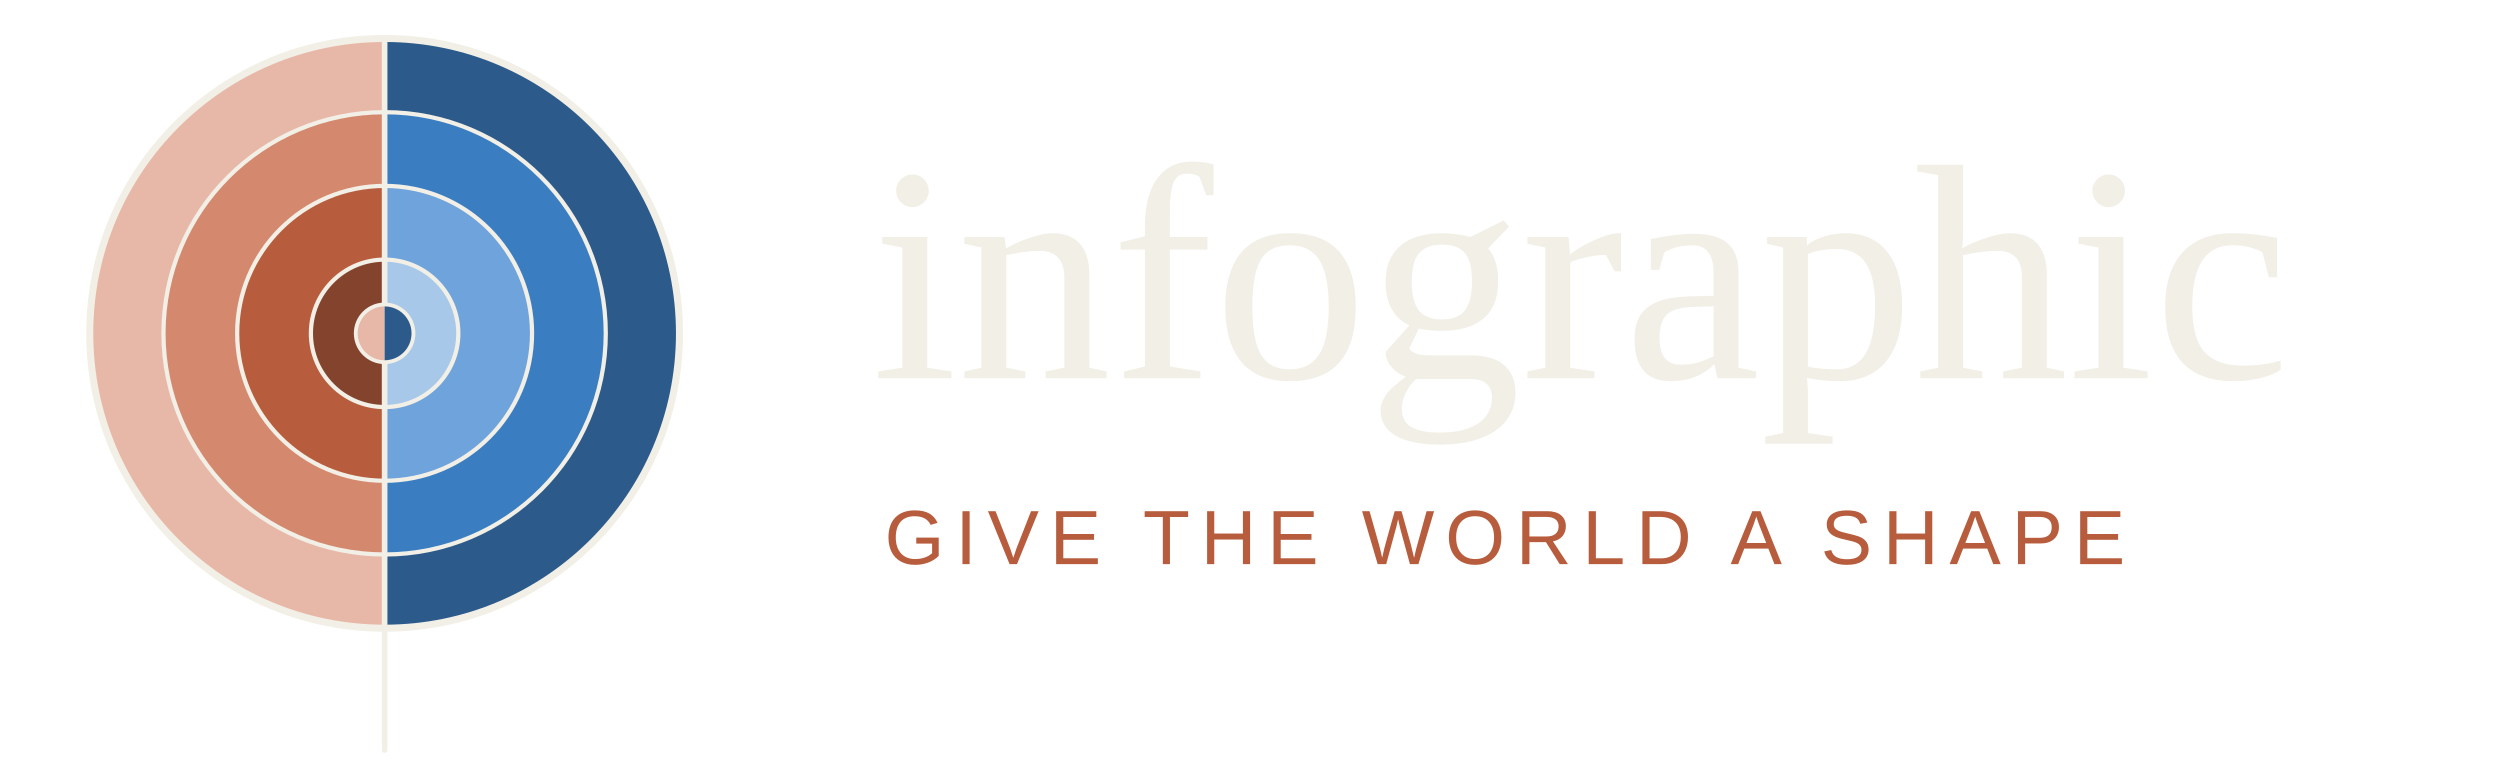
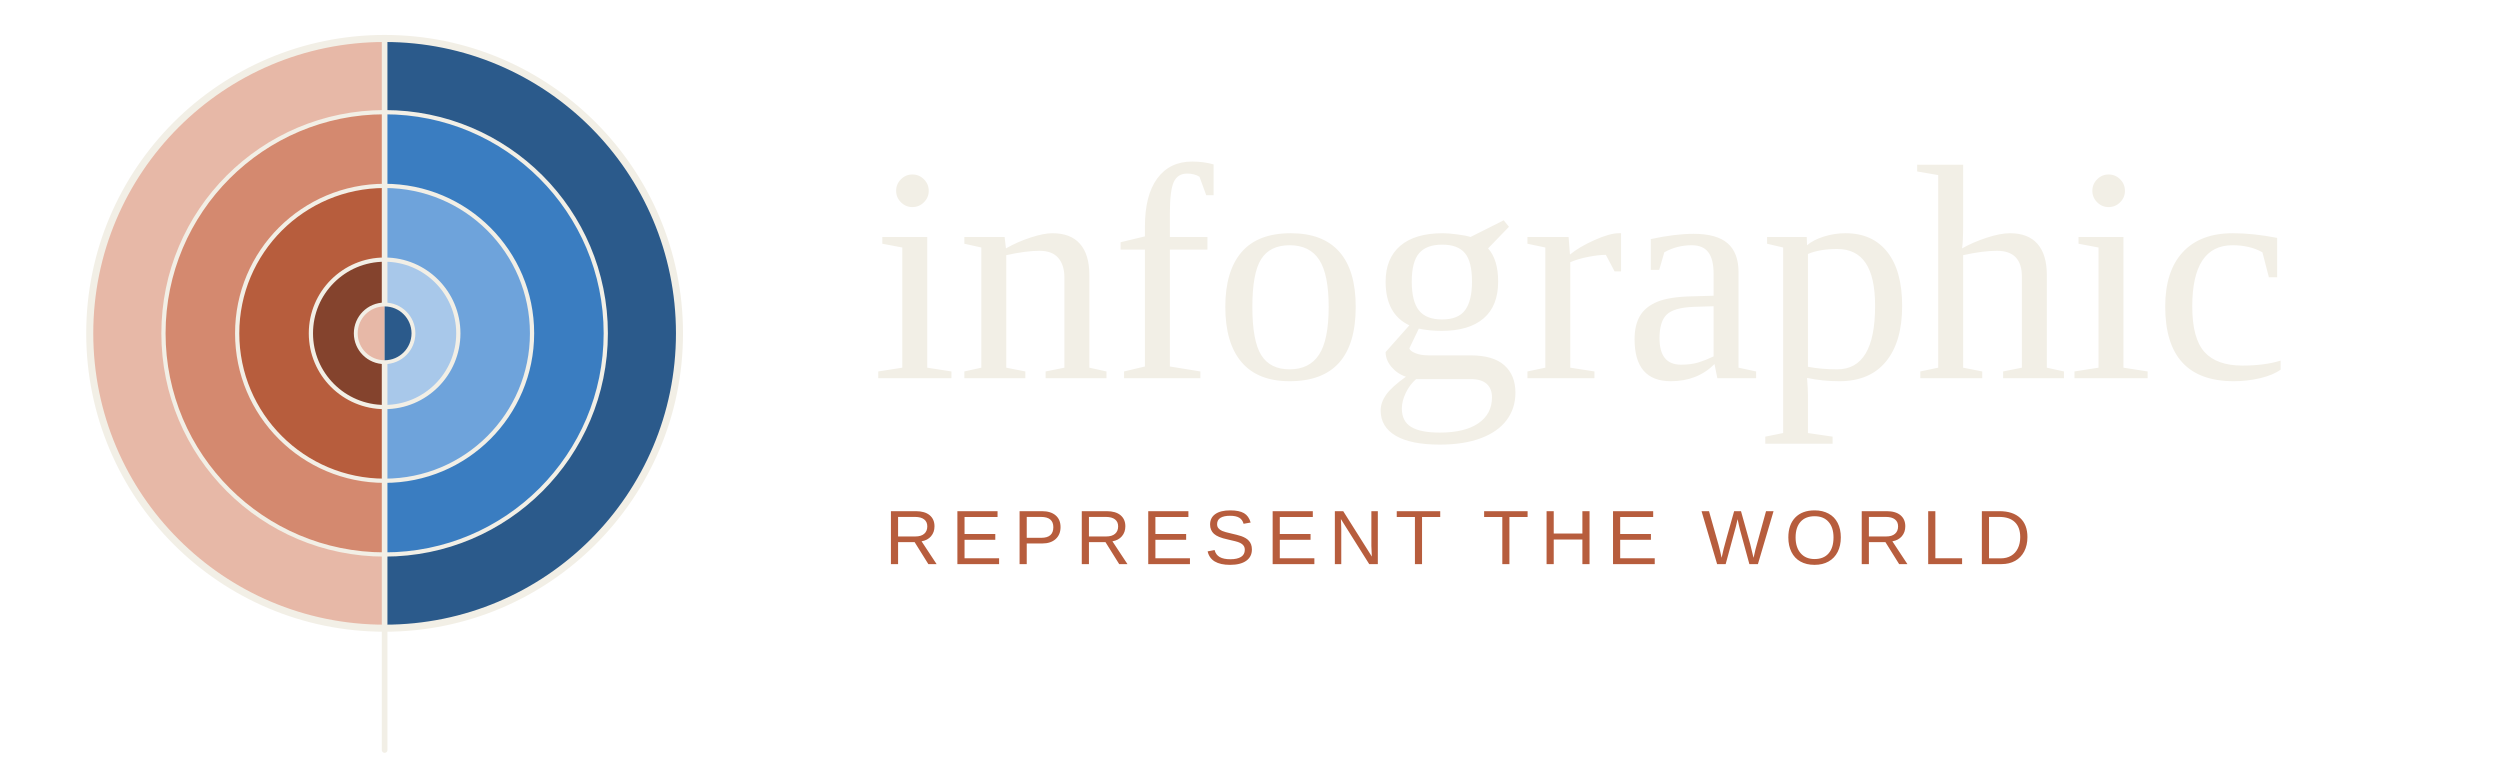
<svg xmlns="http://www.w3.org/2000/svg" viewBox="0 0 780 240" width="780" height="240" role="img" aria-labelledby="t">
  <g>
    <path d="M 120.0,12 A 92,92 0 0 0 120.0,196 L 120.0,173 A 69,69 0 0 1 120.0,35 Z" fill="#E7B8A7" />
    <path d="M 120.0,12 A 92,92 0 0 1 120.0,196 L 120.0,173 A 69,69 0 0 0 120.0,35 Z" fill="#2B5A8B" />
    <path d="M 120.0,35 A 69,69 0 0 0 120.0,173 L 120.0,150 A 46,46 0 0 1 120.0,58 Z" fill="#D4896F" />
    <path d="M 120.0,35 A 69,69 0 0 1 120.0,173 L 120.0,150 A 46,46 0 0 0 120.0,58 Z" fill="#3A7DC1" />
    <path d="M 120.0,58 A 46,46 0 0 0 120.0,150 L 120.0,127 A 23,23 0 0 1 120.0,81 Z" fill="#B75D3D" />
    <path d="M 120.0,58 A 46,46 0 0 1 120.0,150 L 120.0,127 A 23,23 0 0 0 120.0,81 Z" fill="#6EA3DB" />
    <path d="M 120.0,81 A 23,23 0 0 0 120.0,127 Z" fill="#84432D" />
    <path d="M 120.0,81 A 23,23 0 0 1 120.0,127 Z" fill="#A8C8EA" />
    <circle cx="120.0" cy="104" r="92" fill="none" stroke="#F2EFE6" stroke-width="2.20" />
    <circle cx="120.0" cy="104" r="69" fill="none" stroke="#F2EFE6" stroke-width="1.32" />
    <circle cx="120.0" cy="104" r="46" fill="none" stroke="#F2EFE6" stroke-width="1.32" />
    <circle cx="120.0" cy="104" r="23" fill="none" stroke="#F2EFE6" stroke-width="1.32" />
    <line x1="120.0" y1="12" x2="120.0" y2="234" stroke="#F2EFE6" stroke-width="1.76" stroke-linecap="round" />
    <path d="M 120.0,95 A 9,9 0 0 0 120.0,113 Z" fill="#E7B8A7" />
    <path d="M 120.0,95 A 9,9 0 0 1 120.0,113 Z" fill="#2B5A8B" />
    <circle cx="120.0" cy="104" r="9" fill="none" stroke="#F2EFE6" stroke-width="1.2" />
  </g>
  <text x="272" y="118" fill="#F2EFE6" font-size="96" font-family="Instrument Serif, Georgia, Times New Roman, serif">infographic</text>
-   <text x="276" y="176" fill="#B75D3D" font-size="24" letter-spacing="3.4" font-family="Helvetica Neue, Arial, sans-serif">GIVE THE WORLD A SHAPE</text>
+   <text x="276" y="176" fill="#B75D3D" font-size="24" letter-spacing="3.4" font-family="Helvetica Neue, Arial, sans-serif">REPRESENT THE WORLD</text>
</svg>
